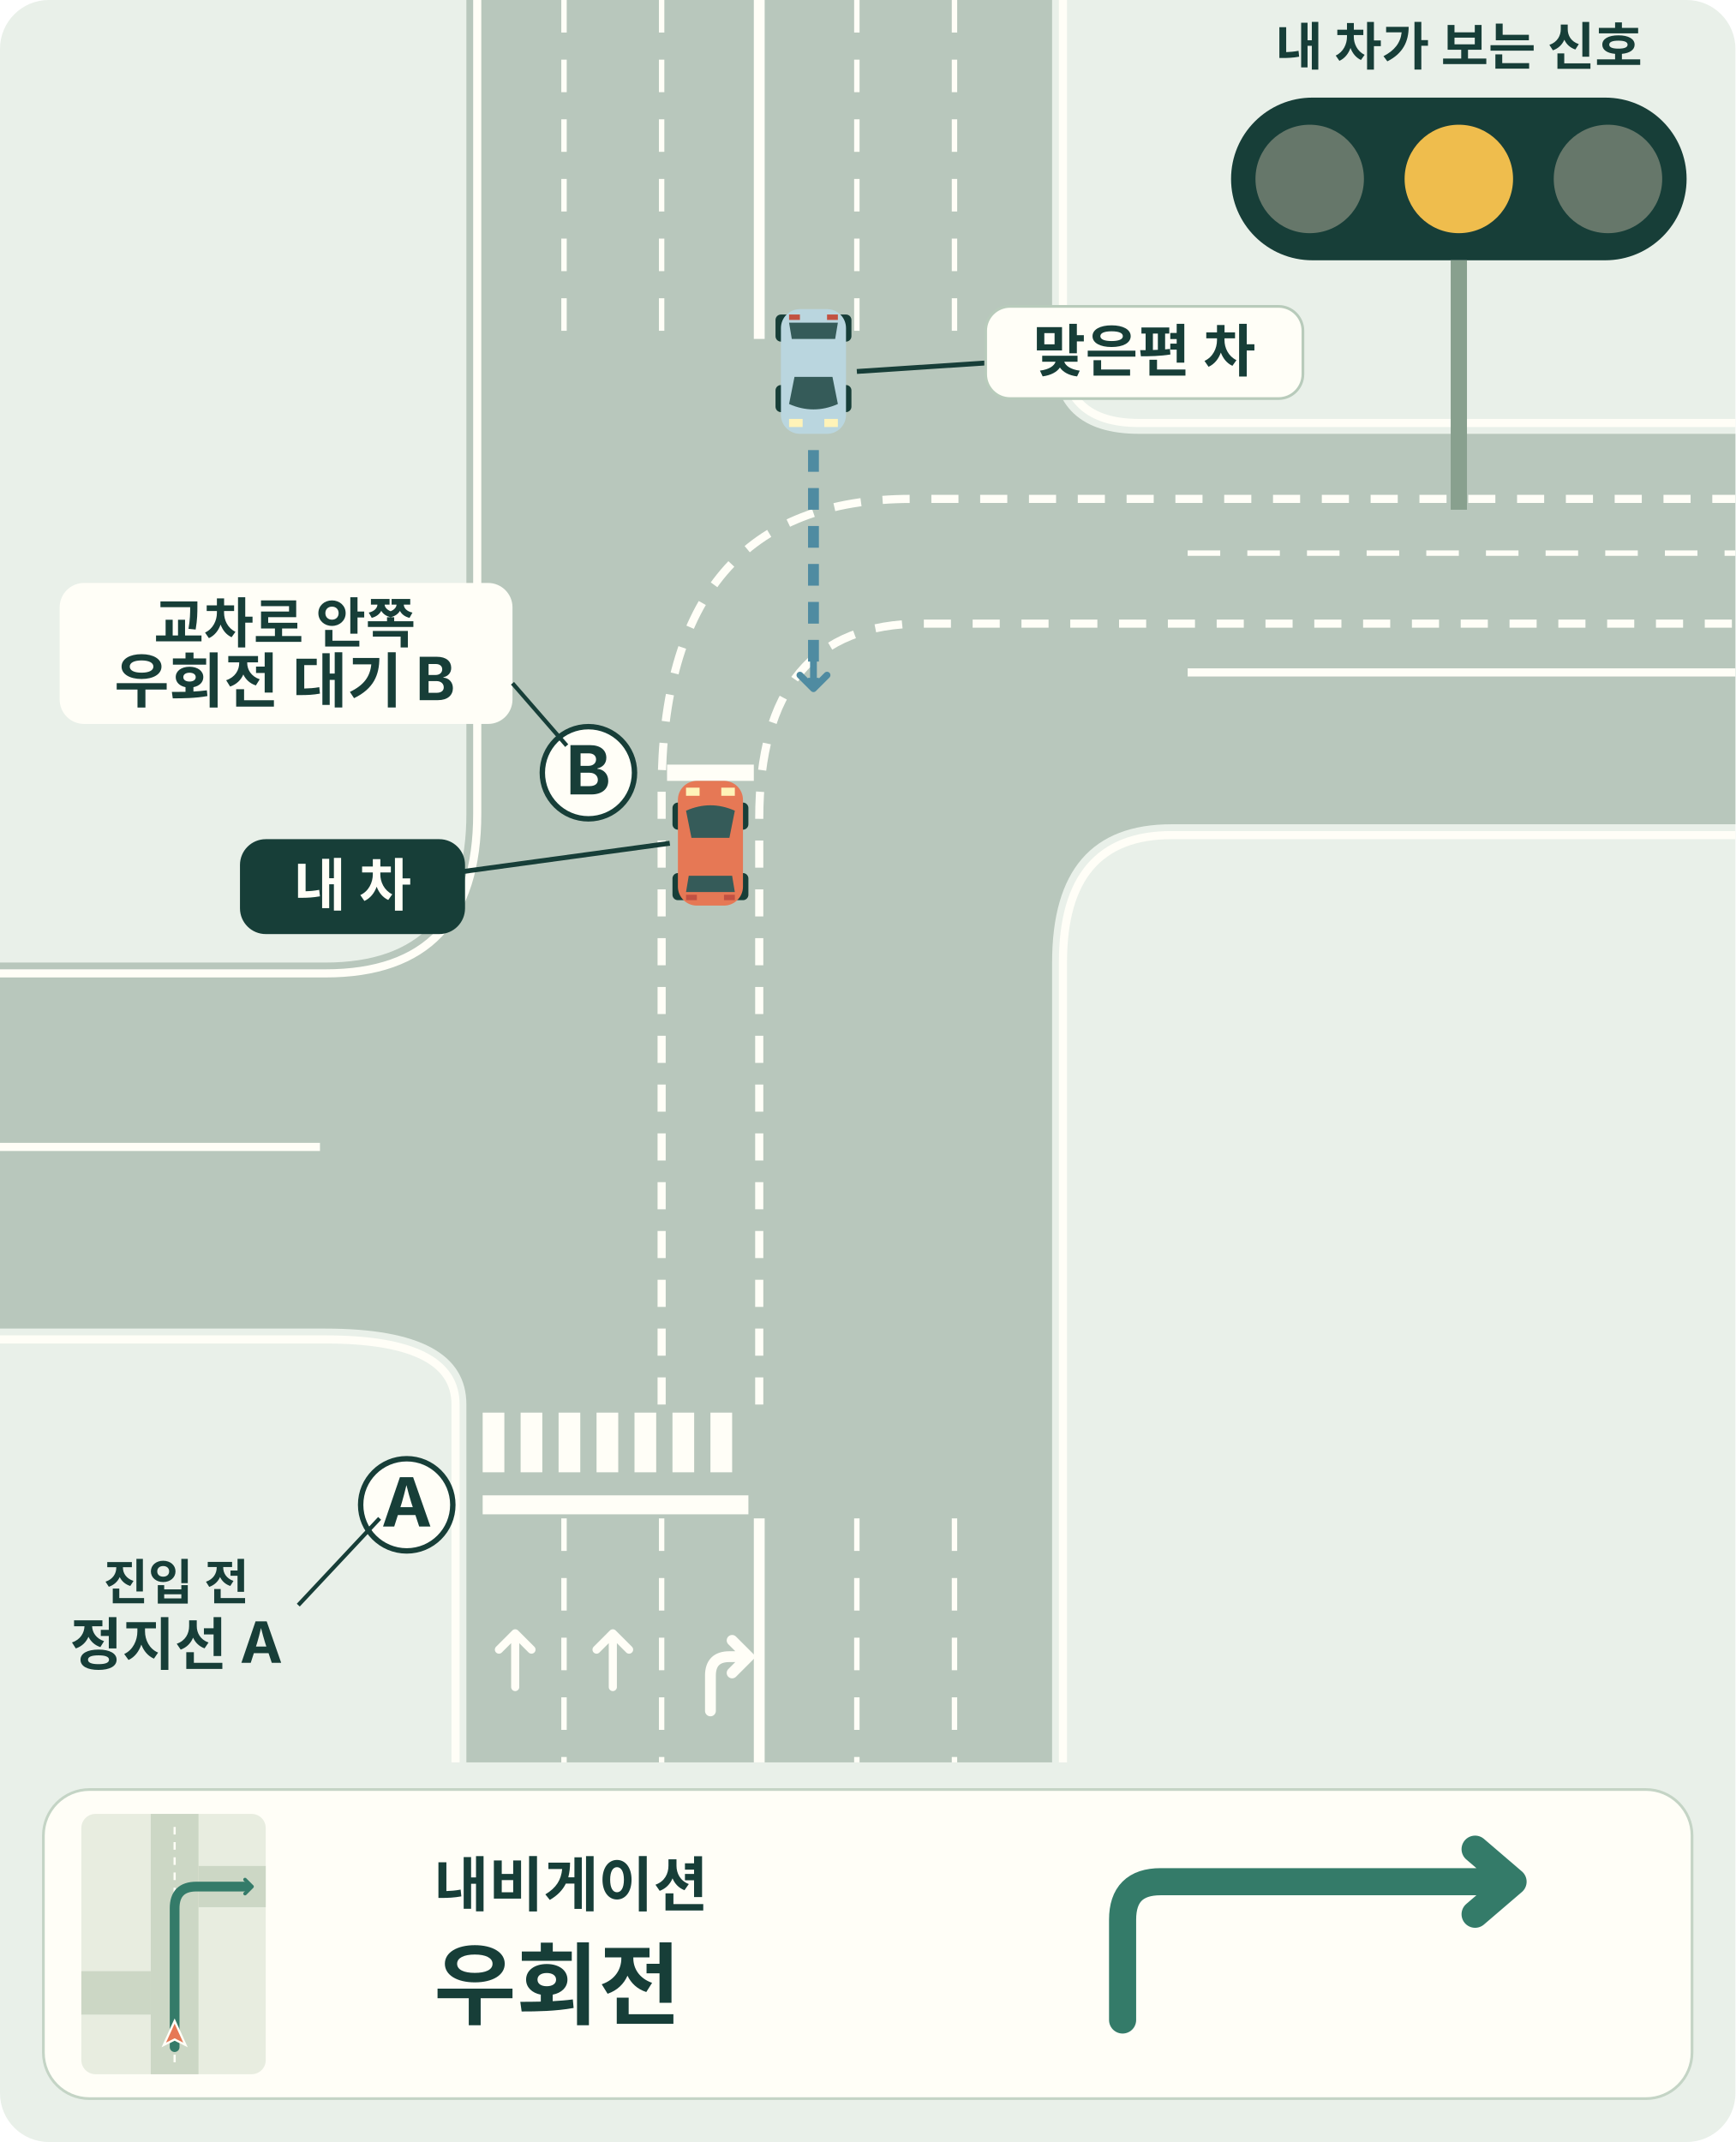
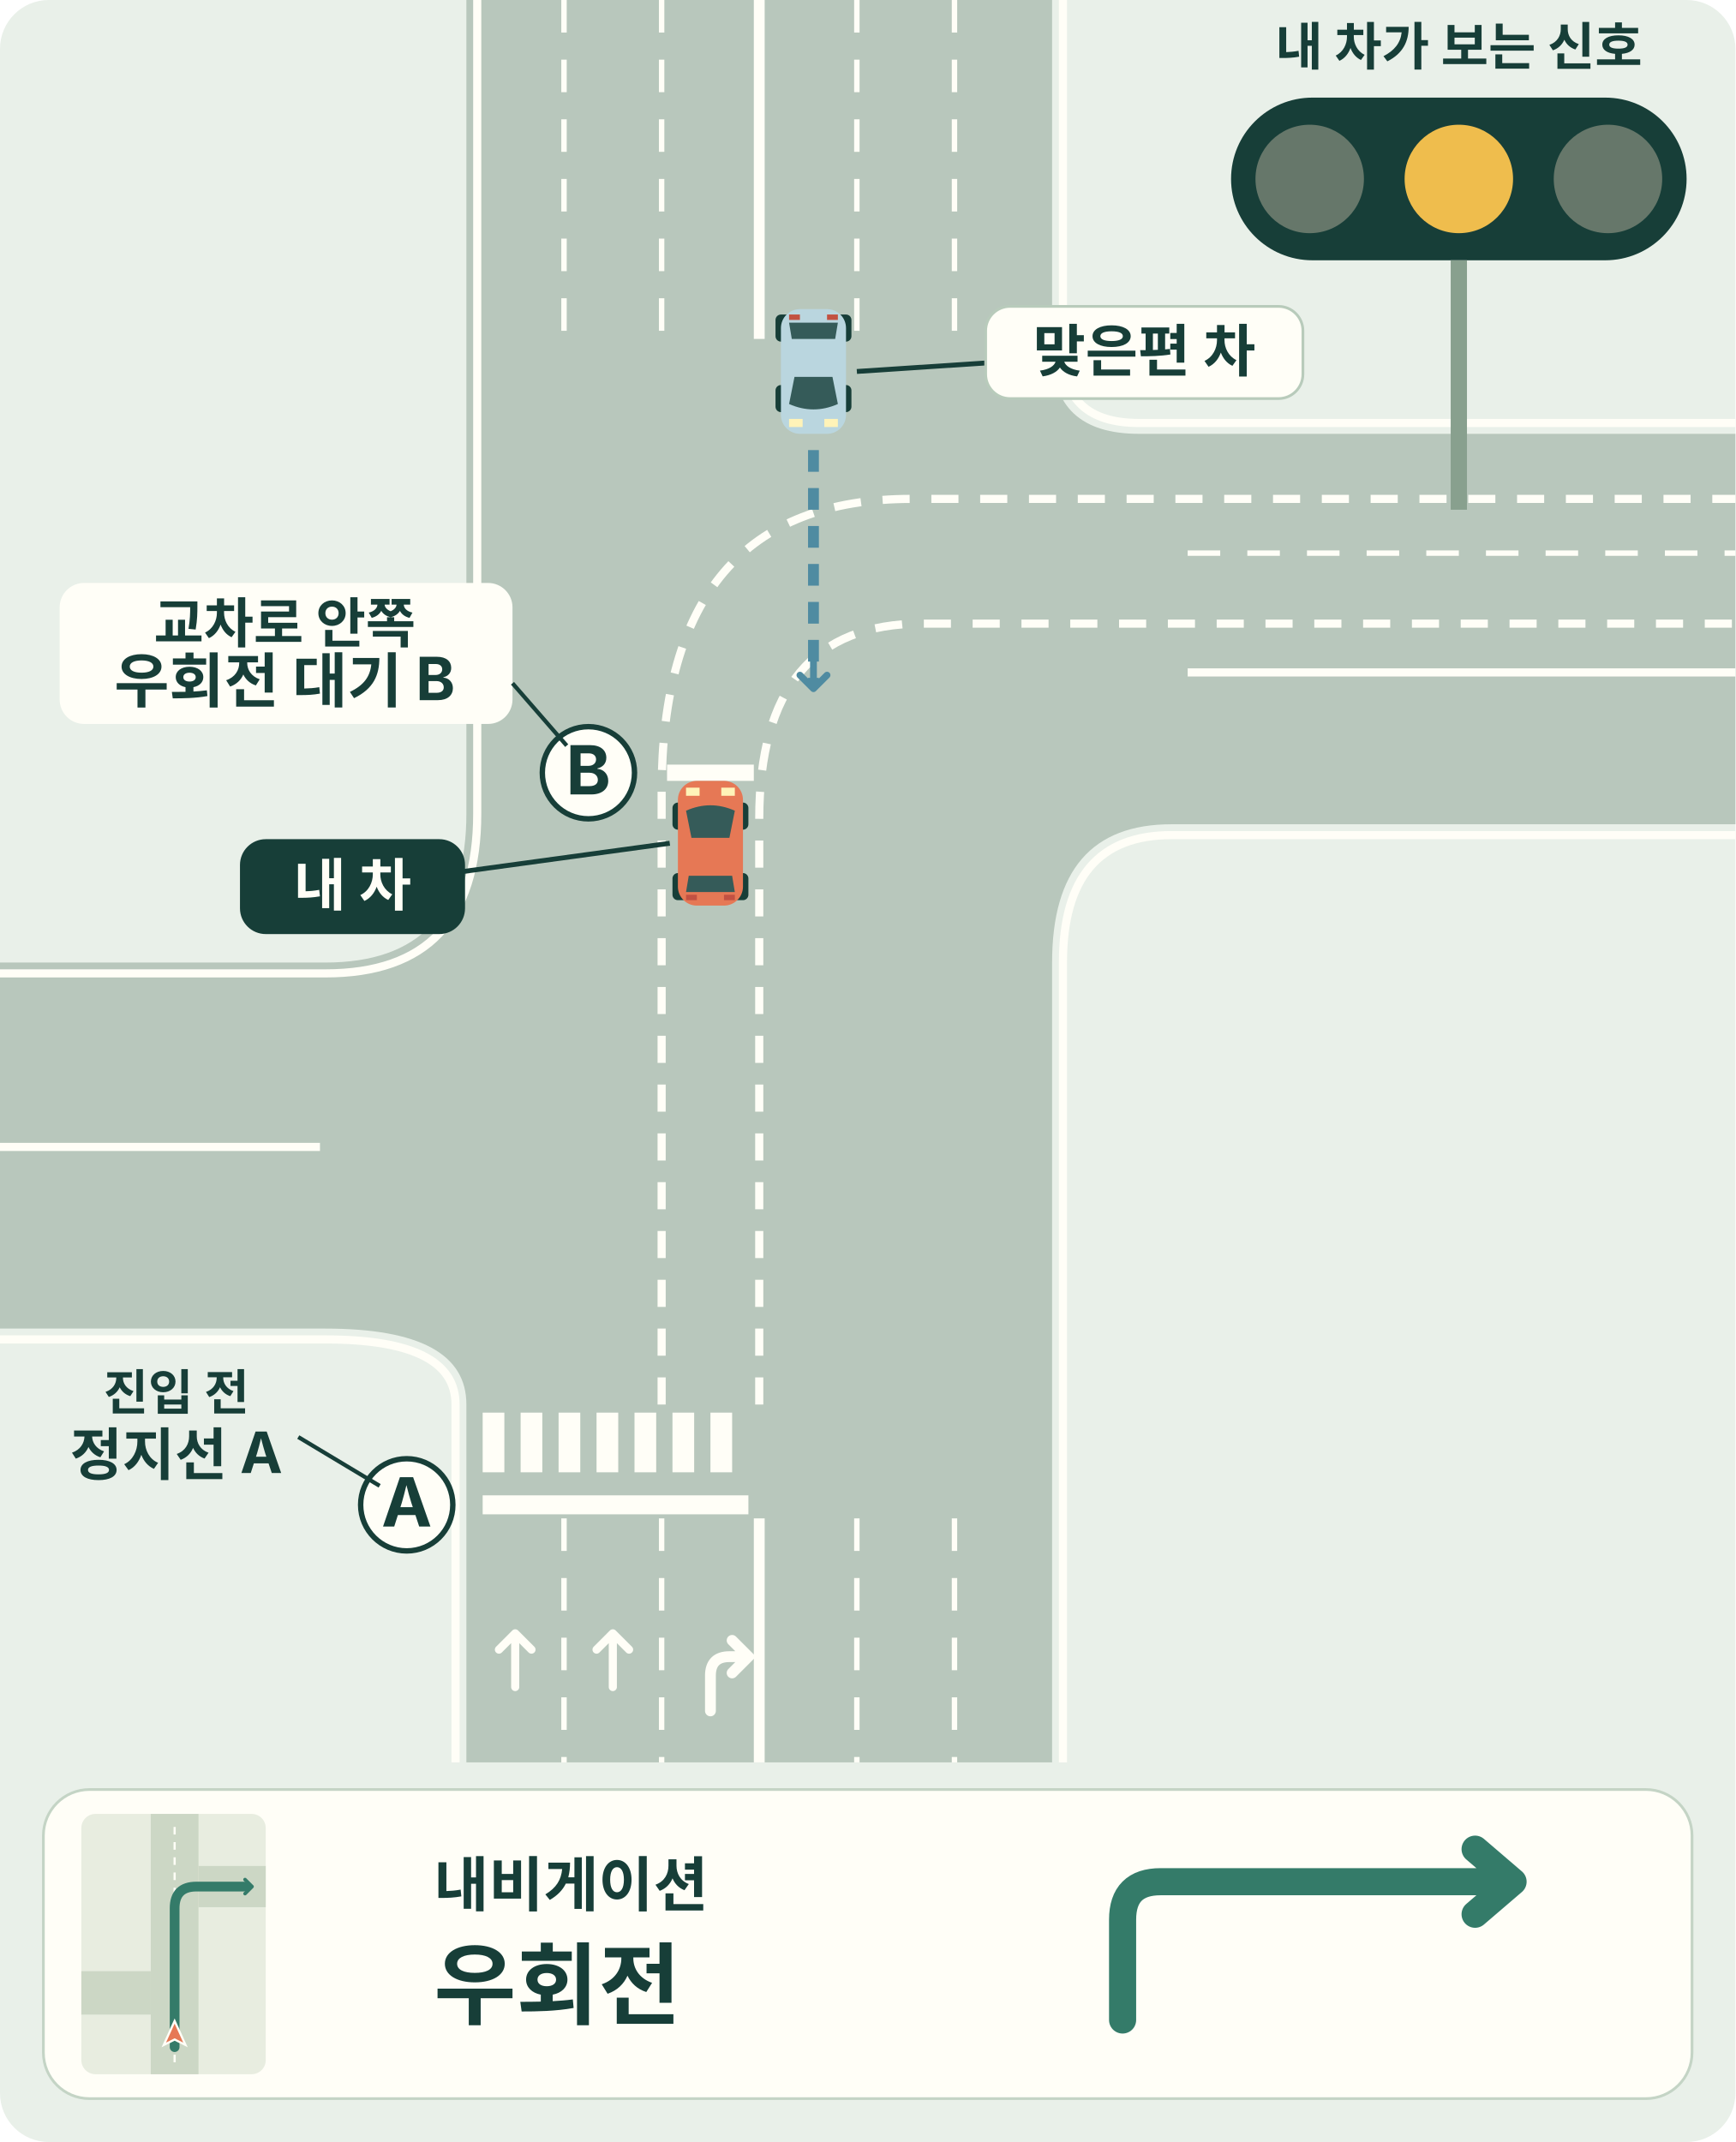
<svg xmlns="http://www.w3.org/2000/svg" data-question-id="turn-07" viewBox="0 0 640 790" role="img" aria-label="이미 B에서 대기 중인데 노란불로 바뀌었어요.. 노란 원형 신호. 내비 경로: 우회전. 넓고 어긋난 교차로. 진입 전 정지선 A와 교차로 깊숙한 우회전 대기 표시 B 사이에 여러 대 길이의 진입 구간이 있음. 내 차는 교차로 깊숙한 B 앞. 맞은편 차량이 직진하며 접근 중" data-scenario-feature="deep-right-turn" style="font-family:-apple-system,BlinkMacSystemFont,'Apple SD Gothic Neo',sans-serif">
  <rect width="640" height="790" rx="18" fill="#e9f0e9" />
  <g data-road-layout="large-offset-intersection" data-entry-line-y="555" data-waiting-line-y="285" data-stage="at-waiting">
    <path d="M0 355H120Q172 355 172 300V0H388V130Q388 160 420 160H640V304H432Q388 304 388 355V650H172V518Q172 490 120 490H0Z" fill="#b8c7bc" />
    <path d="M0 359H120Q176 359 176 300V0M392 0V130Q392 156 420 156H640M640 308H432Q392 308 392 355V650M168 650V518Q168 494 120 494H0" fill="none" stroke="#fffef7" stroke-width="3" />
    <path d="M280 0V125M280 560V650" fill="none" stroke="#fffef7" stroke-width="4" />
    <path d="M208 0V130M244 0V130M316 0V130M352 0V130M208 560V650M244 560V650M316 560V650M352 560V650" fill="none" stroke="#fffef7" stroke-width="2" stroke-dasharray="12 10" />
    <path d="M0 423H118M438 248H640" fill="none" stroke="#fffef7" stroke-width="3" />
    <path d="M438 204H640" fill="none" stroke="#fffef7" stroke-width="2" stroke-dasharray="12 10" />
    <g data-crosswalk="entry">
      <rect x="178" y="521" width="8" height="22" fill="#fffef7" />
      <rect x="192" y="521" width="8" height="22" fill="#fffef7" />
      <rect x="206" y="521" width="8" height="22" fill="#fffef7" />
      <rect x="220" y="521" width="8" height="22" fill="#fffef7" />
      <rect x="234" y="521" width="8" height="22" fill="#fffef7" />
      <rect x="248" y="521" width="8" height="22" fill="#fffef7" />
      <rect x="262" y="521" width="8" height="22" fill="#fffef7" />
    </g>
    <path data-marking="stop-line" data-line-id="A" d="M178 555H276" stroke="#fffef7" stroke-width="7" />
    <path d="M244 518V292Q244 184 336 184H640" fill="none" stroke="#fffef7" stroke-width="3" stroke-dasharray="10 8" />
    <path d="M280 518V302Q280 230 340 230H640" fill="none" stroke="#fffef7" stroke-width="3" stroke-dasharray="10 8" />
    <path data-marking="waiting-guide" data-line-id="B" d="M246 285H278" stroke="#fffef7" stroke-width="6" />
    <circle cx="150" cy="555" r="17" fill="#fffef7" stroke="#173e38" stroke-width="2" />
    <text x="150" y="563" font-size="25" fill="#173e38" font-weight="700" text-anchor="middle">A</text>
    <circle cx="217" cy="285" r="17" fill="#fffef7" stroke="#173e38" stroke-width="2" />
    <text x="217" y="293" font-size="25" fill="#173e38" font-weight="700" text-anchor="middle">B</text>
    <path d="M0 17V-16m-10 10 10-10 10 10" fill="none" stroke="#fffef7" stroke-width="5" stroke-linecap="round" stroke-linejoin="round" transform="translate(190 612) rotate(0) scale(0.6)" />
    <path d="M0 17V-16m-10 10 10-10 10 10" fill="none" stroke="#fffef7" stroke-width="5" stroke-linecap="round" stroke-linejoin="round" transform="translate(226 612) rotate(0) scale(0.6)" />
    <path d="M262 631v-13q0-7 7-7h7m-6-6 6 6-6 6" fill="none" stroke="#fffef7" stroke-width="4" stroke-linecap="round" />
-     <text x="65" y="590" font-size="18" fill="#173e38" font-weight="700" text-anchor="middle">진입 전</text>
-     <text x="65" y="614" font-size="21" fill="#173e38" font-weight="700" text-anchor="middle">정지선 A</text>
-     <path d="M110 592L140 560" fill="none" stroke="#173e38" stroke-width="1.5" />
+     <text x="65" y="520" font-size="18" fill="#173e38" font-weight="700" text-anchor="middle">진입 전</text>
+     <text x="65" y="544" font-size="21" fill="#173e38" font-weight="700" text-anchor="middle">정지선 A</text>
+     <path d="M110 530L140 548" fill="none" stroke="#173e38" stroke-width="1.5" />
    <rect x="22" y="215" width="167" height="52" rx="9" fill="#fffef7" />
    <text x="105" y="237" font-size="20" fill="#173e38" font-weight="700" text-anchor="middle">교차로 안쪽</text>
    <text x="105" y="259" font-size="22" fill="#173e38" font-weight="700" text-anchor="middle">우회전 대기 B</text>
    <path d="M189 252L209 275" fill="none" stroke="#173e38" stroke-width="1.5" />
  </g>
  <g data-vehicle-role="oncoming" data-car-x="300" data-car-y="137" data-car-length="46" transform="translate(300 137) rotate(180)">
    <rect x="-14" y="-15" width="28" height="10" rx="2" fill="#173e38" />
    <rect x="-14" y="11" width="28" height="10" rx="2" fill="#173e38" />
    <rect x="-12" y="-23" width="24" height="46" rx="7" fill="#bad6df" />
    <path d="M-9 -12q9-4 18 0l-2 10h-14ZM-8 12h16l1 6h-18Z" fill="#355b59" />
    <path d="M-9 -19h5m8 0h5" stroke="#fff3b8" stroke-width="3" />
    <path d="M-9 20h4m10 0h4" stroke="#c25142" stroke-width="2" />
  </g>
  <g>
    <path d="M422 130L316 137" fill="none" stroke="#173e38" stroke-width="1.8" />
    <rect x="363.5" y="113" width="117" height="34" rx="9" fill="#fffef7" stroke="#b8cbbb" />
    <text x="422" y="137" font-size="21" fill="#173e38" font-weight="700" text-anchor="middle">맞은편 차</text>
  </g>
  <g data-other-route="straight">
    <path d="M300 166V253" fill="none" stroke="#4f8ba1" stroke-width="4" stroke-dasharray="8 6" />
    <path d="M0 17V-16m-10 10 10-10 10 10" fill="none" stroke="#4f8ba1" stroke-width="5" stroke-linecap="round" stroke-linejoin="round" transform="translate(300 246) rotate(180) scale(0.5)" />
  </g>
  <g data-vehicle-role="own" data-car-x="262" data-car-y="311" data-car-length="46" transform="translate(262 311) rotate(0)">
    <rect x="-14" y="-15" width="28" height="10" rx="2" fill="#173e38" />
    <rect x="-14" y="11" width="28" height="10" rx="2" fill="#173e38" />
    <rect x="-12" y="-23" width="24" height="46" rx="7" fill="#e67855" />
    <path d="M-9 -12q9-4 18 0l-2 10h-14ZM-8 12h16l1 6h-18Z" fill="#355b59" />
    <path d="M-9 -19h5m8 0h5" stroke="#fff3b8" stroke-width="3" />
    <path d="M-9 20h4m10 0h4" stroke="#c25142" stroke-width="2" />
  </g>
  <g>
    <path d="M130 327L247 311" fill="none" stroke="#173e38" stroke-width="1.8" />
    <rect x="89" y="310" width="82" height="34" rx="9" fill="#173e38" stroke="#173e38" />
    <text x="130" y="334" font-size="21" fill="#173e38" font-weight="700" text-anchor="middle" style="fill:#fffef7">내 차</text>
  </g>
  <g data-signal-type="road" transform="translate(454 36)">
    <rect width="168" height="60" rx="30" fill="#173e38" />
    <circle cx="29" cy="30" r="20" fill="#66776a" />
    <circle cx="84" cy="30" r="20" fill="#efbd4d" />
    <circle cx="139" cy="30" r="20" fill="#66776a" />
    <path d="M84 60v92" stroke="#88a08e" stroke-width="6" />
    <text x="84" y="-12" font-size="19" fill="#173e38" font-weight="700" text-anchor="middle">내 차가 보는 신호</text>
  </g>
  <g data-navigation="offset-junction" transform="translate(16 660)">
    <rect width="608" height="114" rx="17" fill="#fffef7" stroke="#c4d4c5" />
    <g transform="translate(14 9) scale(.4)">
      <g>
        <rect width="170" height="240" rx="13" fill="#e8ede0" />
        <rect x="64" width="44" height="240" fill="#ccd7c5" />
        <path d="M108 48H170V86H108M0 145H64V185H0" fill="#ccd7c5" />
        <path d="M86 12V230" stroke="#fffef7" stroke-width="2" stroke-dasharray="7 7" />
        <path d="M86 215V87Q86 67 106 67H150" fill="none" stroke="#347b69" stroke-width="9" stroke-linecap="round" />
        <path d="M0 17V-16m-10 10 10-10 10 10" fill="none" stroke="#347b69" stroke-width="5" stroke-linecap="round" stroke-linejoin="round" transform="translate(147 67) rotate(90) scale(0.65)" />
        <path d="M86 191l-10 22 10-5 10 5Z" fill="#e67855" stroke="#fffef7" stroke-width="2" />
      </g>
    </g>
    <text x="144" y="43" font-size="22" fill="#173e38" font-weight="700">내비게이션</text>
    <text x="144" y="84" font-size="33" fill="#173e38" font-weight="700">우회전</text>
    <path d="M398 85V48q0-14 14-14h130m-14-12 14 12-14 12" fill="none" stroke="#347b69" stroke-width="10" stroke-linecap="round" stroke-linejoin="round" />
  </g>
</svg>
